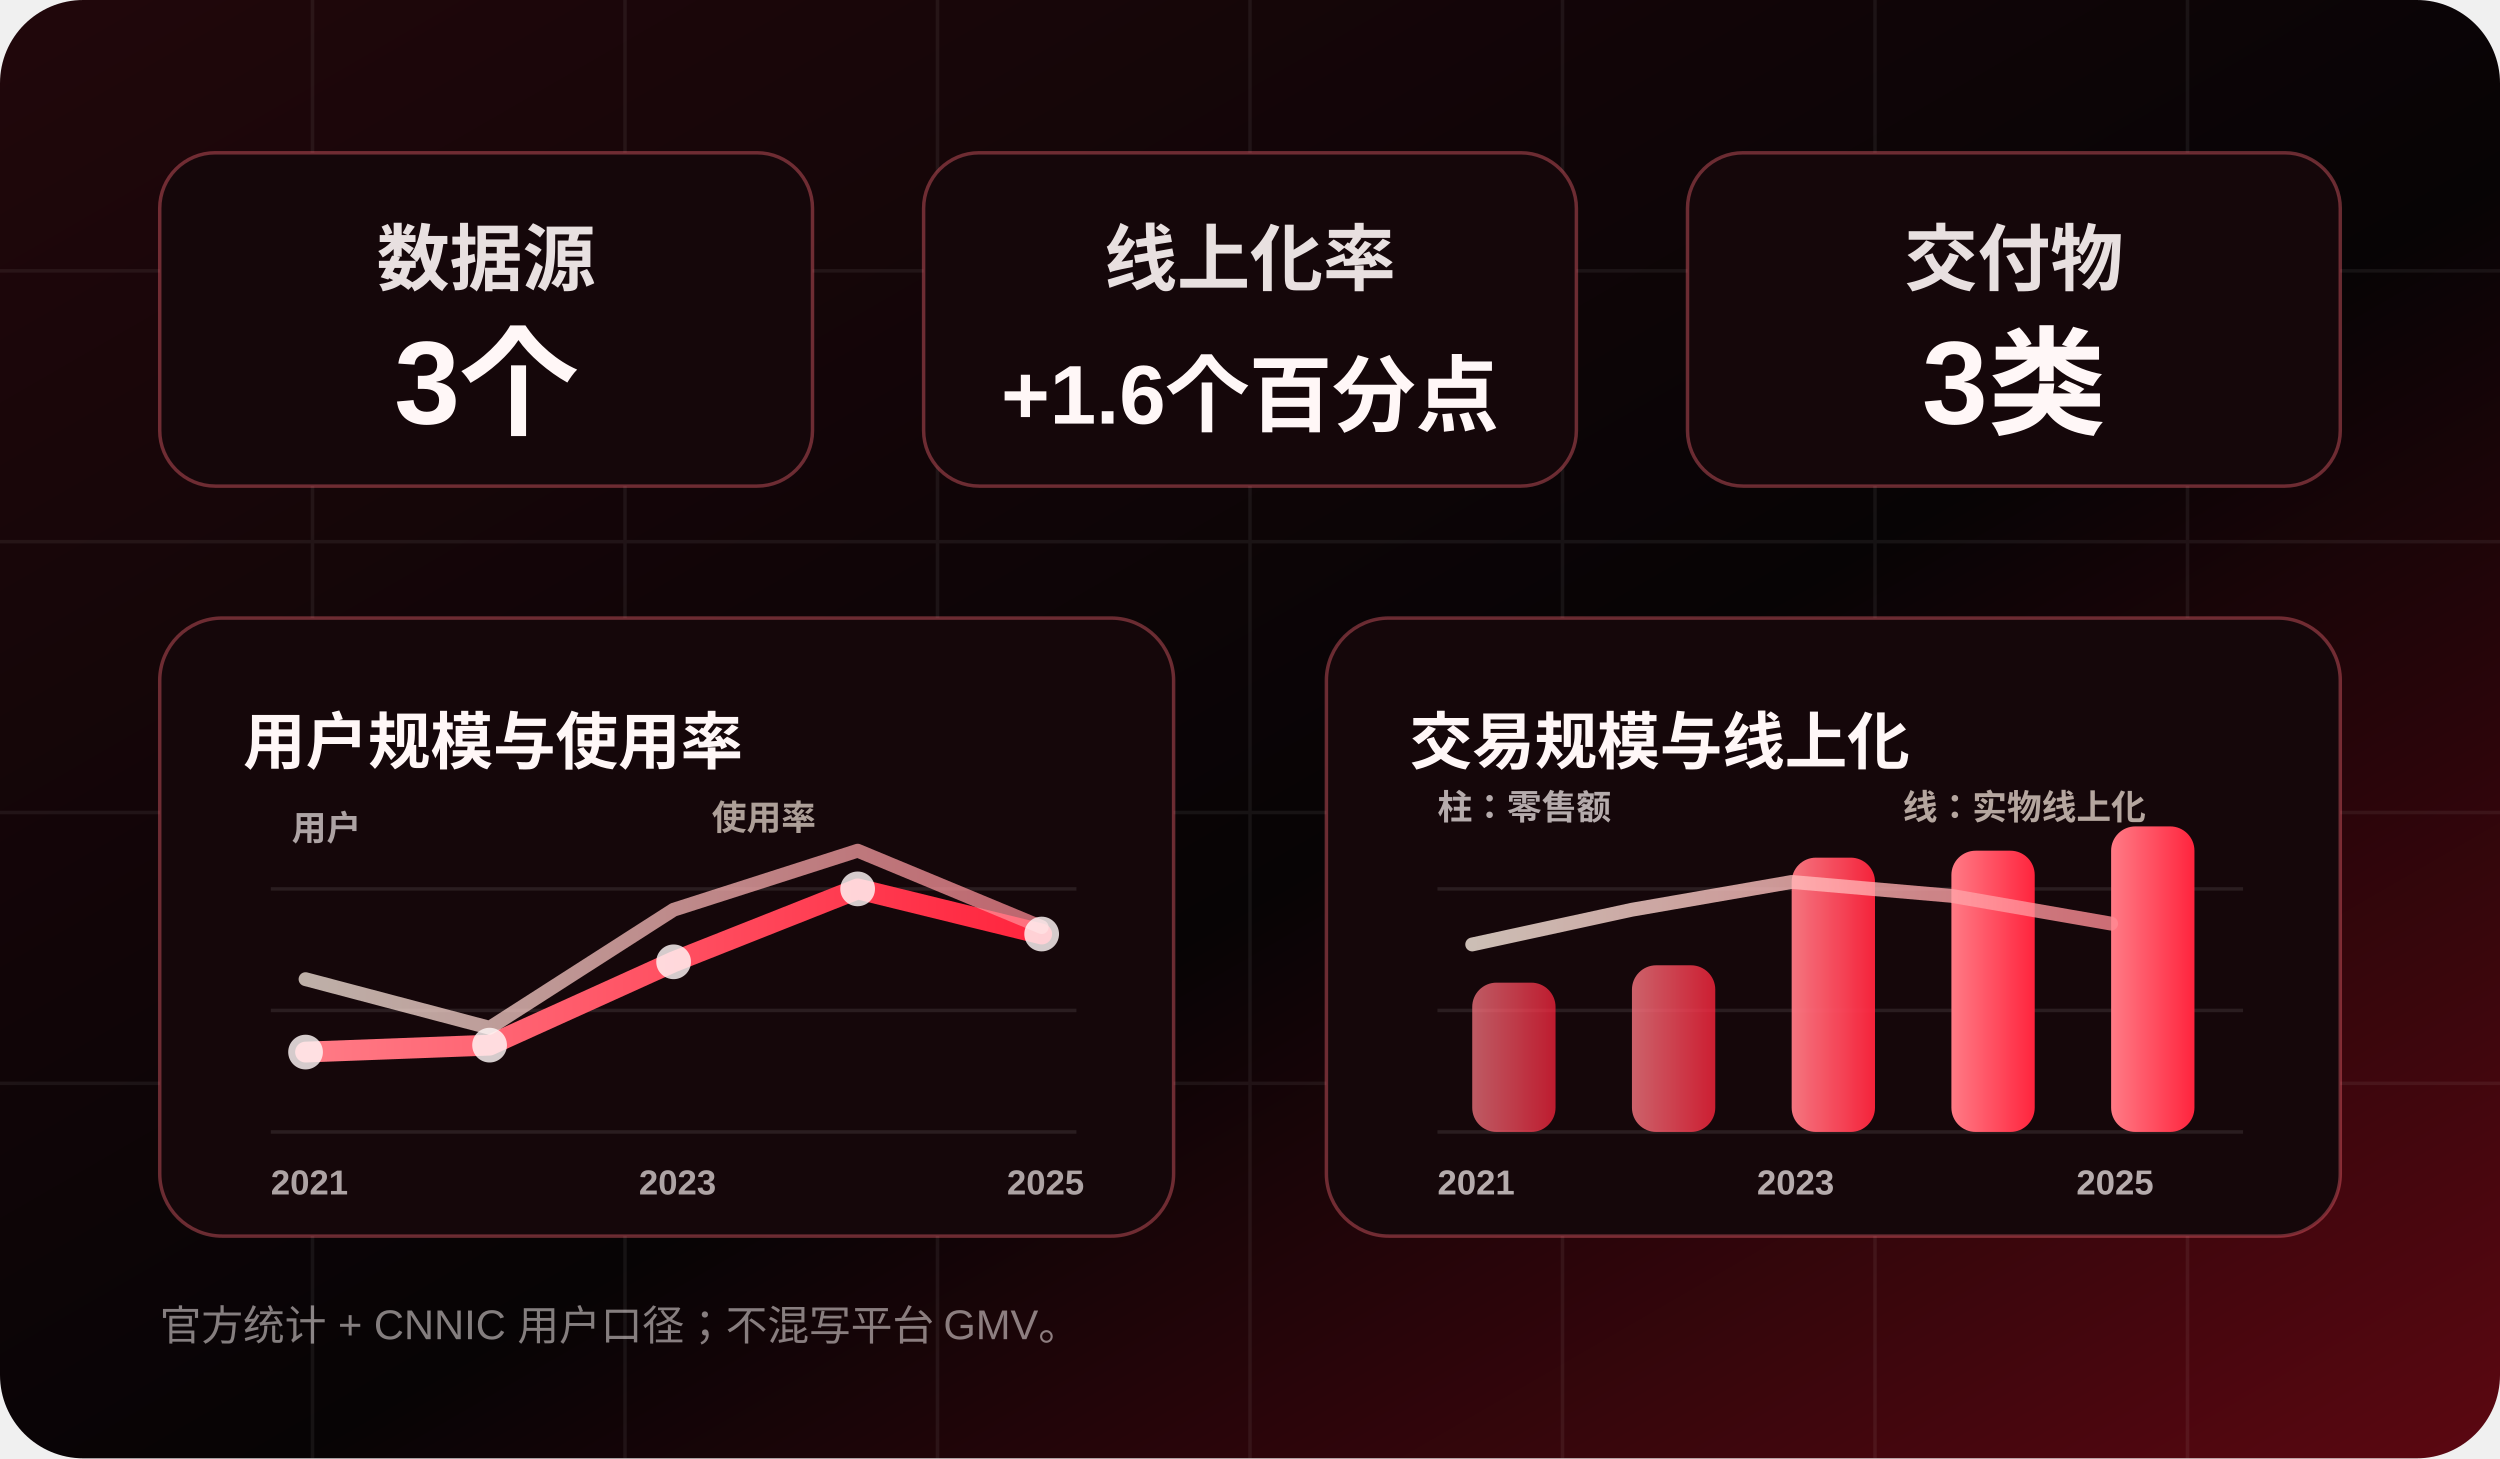
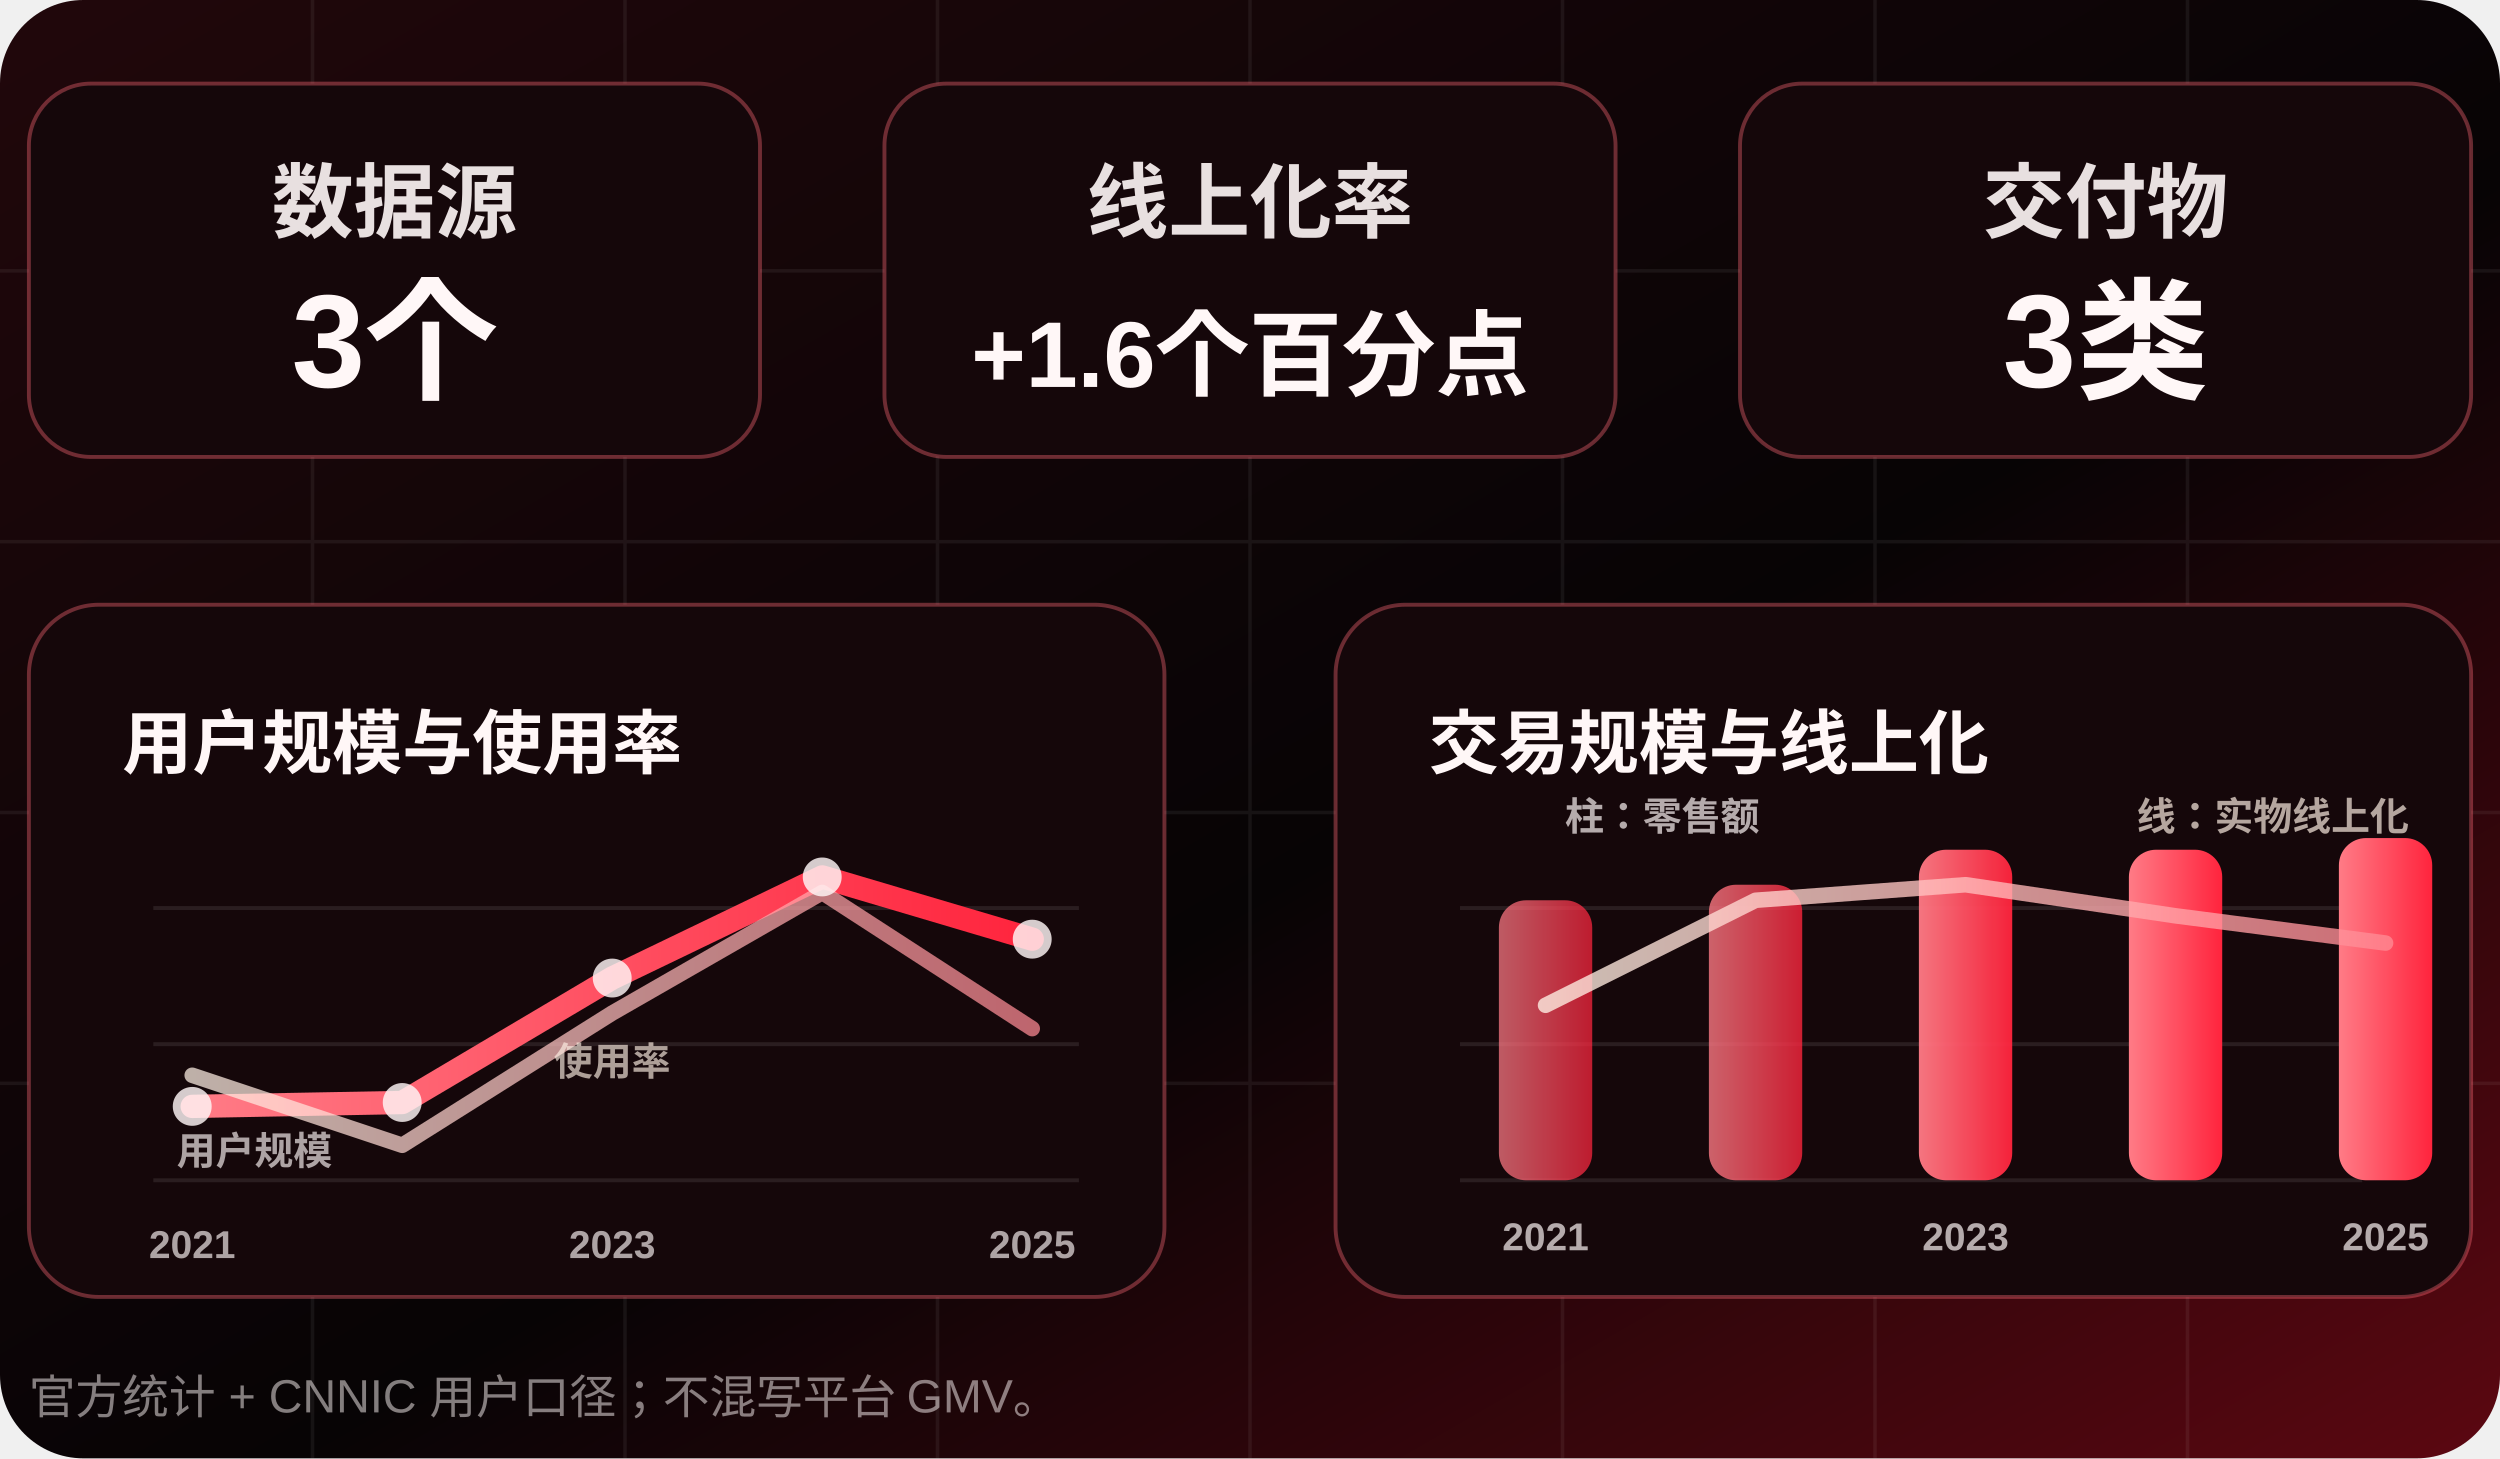
<svg xmlns="http://www.w3.org/2000/svg" width="720" height="420" viewBox="0 0 720 420" role="img" aria-labelledby="title desc">
  <defs>
    <linearGradient id="bg" x1="0" x2="1" y1="0" y2="1">
      <stop offset="0" stop-color="#21070b" />
      <stop offset="0.56" stop-color="#070405" />
      <stop offset="1" stop-color="#5c0711" />
    </linearGradient>
    <linearGradient id="red" x1="0" x2="1">
      <stop offset="0" stop-color="#ff7b86" />
      <stop offset="1" stop-color="#ff243d" />
    </linearGradient>
    <linearGradient id="cream" x1="0" x2="1">
      <stop offset="0" stop-color="#fff1e5" />
      <stop offset="1" stop-color="#ff8a94" />
    </linearGradient>
  </defs>
  <rect width="720" height="420" rx="24" fill="url(#bg)" />
  <path d="M0 78H720M0 156H720M0 234H720M0 312H720M90 0V420M180 0V420M270 0V420M360 0V420M450 0V420M540 0V420M630 0V420" stroke="#fff" stroke-opacity=".06" />
-   <g fill="#15070a" stroke="#ff6b78" stroke-opacity=".38">
-     <rect x="46" y="44" width="188" height="96" rx="16" />
-     <rect x="266" y="44" width="188" height="96" rx="16" />
-     <rect x="486" y="44" width="188" height="96" rx="16" />
-     <rect x="46" y="178" width="292" height="178" rx="18" />
-     <rect x="382" y="178" width="292" height="178" rx="18" />
+   <g transform="translate(-43.2 -25.2) scale(1.12)">
+     <g fill="#15070a" stroke="#ff6b78" stroke-opacity=".38">
+       <rect x="46" y="44" width="188" height="96" rx="16" />
+       <rect x="266" y="44" width="188" height="96" rx="16" />
+       <rect x="486" y="44" width="188" height="96" rx="16" />
+       <rect x="46" y="178" width="292" height="178" rx="18" />
+       <rect x="382" y="178" width="292" height="178" rx="18" />
+     </g>
+     <g font-family="Microsoft YaHei, Arial, sans-serif" fill="#fff7f7">
+       <text x="140" y="82" font-size="21" opacity=".9" font-weight="800" text-anchor="middle">数据源</text>
+       <text x="140" y="122" font-size="34" font-weight="900" text-anchor="middle">3个</text>
+       <text x="360" y="82" font-size="21" opacity=".9" font-weight="800" text-anchor="middle">线上化率</text>
+       <text x="360" y="122" font-size="24" font-weight="900" text-anchor="middle">+1.6个百分点</text>
+       <text x="580" y="82" font-size="21" opacity=".9" font-weight="800" text-anchor="middle">交付物</text>
+       <text x="580" y="122" font-size="34" font-weight="900" text-anchor="middle">3类</text>
+       <text x="70" y="220" font-size="18" font-weight="900">用户规模与使用率</text>
+       <text x="406" y="220" font-size="18" font-weight="900">交易规模与线上化</text>
+     </g>
+     <path d="M78 326H316M78 291H316M78 256H316" stroke="#fff" stroke-opacity=".09" />
+     <path d="M88 307 L142 306 L196 274 L250 248 L304 264" stroke="url(#red)" stroke-width="6" fill="none" stroke-linecap="round" stroke-linejoin="round" />
+     <path d="M88 299 L142 317 L196 283 L250 252 L304 287" stroke="url(#cream)" stroke-width="4" fill="none" stroke-linecap="round" stroke-linejoin="round" opacity=".72" />
+     <g fill="#fff7f7" opacity=".82">
+       <circle cx="88" cy="307" r="5" />
+       <circle cx="142" cy="306" r="5" />
+       <circle cx="196" cy="274" r="5" />
+       <circle cx="250" cy="248" r="5" />
+       <circle cx="304" cy="264" r="5" />
+     </g>
+     <g font-family="Microsoft YaHei, Arial, sans-serif" fill="#fff7f7" opacity=".65" font-size="10" font-weight="800" text-anchor="middle">
+       <text x="88" y="346">2021</text>
+       <text x="196" y="346">2023</text>
+       <text x="304" y="346">2025</text>
+       <text x="104" y="322">用户规模</text>
+       <text x="196" y="299" fill="#fff1e5">使用率</text>
+     </g>
+     <path d="M414 326H646M414 291H646M414 256H646" stroke="#fff" stroke-opacity=".09" />
+     <g fill="url(#red)">
+       <rect x="424" y="254" width="24" height="72" rx="7" opacity=".72" />
+       <rect x="478" y="250" width="24" height="76" rx="7" opacity=".78" />
+       <rect x="532" y="241" width="24" height="85" rx="7" opacity=".95" />
+       <rect x="586" y="241" width="24" height="85" rx="7" />
+       <rect x="640" y="238" width="24" height="88" rx="7" />
+     </g>
+     <path d="M436 281 L490 254 L544 250 L598 258 L652 265" stroke="url(#cream)" stroke-width="4" fill="none" stroke-linecap="round" stroke-linejoin="round" opacity=".78" />
+     <g font-family="Microsoft YaHei, Arial, sans-serif" fill="#fff7f7" opacity=".68" font-size="10" font-weight="700" text-anchor="middle">
+       <text x="436" y="344">2021</text>
+       <text x="544" y="344">2023</text>
+       <text x="652" y="344">2025</text>
+       <text x="441" y="236" text-anchor="start">柱：零售额</text>
+       <text x="588" y="236" fill="#fff1e5" text-anchor="start">线：实物线上化</text>
+     </g>
+     <text x="46" y="386" fill="#fff7f7" opacity=".5" font-family="Microsoft YaHei, Arial, sans-serif" font-size="12">官方统计 + CNNIC 用户口径；不混写平台 GMV。</text>
  </g>
-   <g font-family="Microsoft YaHei, Arial, sans-serif" fill="#fff7f7">
-     <text x="140" y="82" font-size="21" opacity=".9" font-weight="800" text-anchor="middle">数据源</text>
-     <text x="140" y="122" font-size="34" font-weight="900" text-anchor="middle">3个</text>
-     <text x="360" y="82" font-size="21" opacity=".9" font-weight="800" text-anchor="middle">线上化率</text>
-     <text x="360" y="122" font-size="24" font-weight="900" text-anchor="middle">+1.6个百分点</text>
-     <text x="580" y="82" font-size="21" opacity=".9" font-weight="800" text-anchor="middle">交付物</text>
-     <text x="580" y="122" font-size="34" font-weight="900" text-anchor="middle">3类</text>
-     <text x="70" y="220" font-size="18" font-weight="900">用户规模与使用率</text>
-     <text x="406" y="220" font-size="18" font-weight="900">交易规模与线上化</text>
-   </g>
-   <path d="M78 326H310M78 291H310M78 256H310" stroke="#fff" stroke-opacity=".09" />
-   <path d="M88 303 L141 301 L194 277 L247 256 L300 269" stroke="url(#red)" stroke-width="6" fill="none" stroke-linecap="round" stroke-linejoin="round" />
-   <path d="M88 282 L141 296 L194 262 L247 245 L300 267" stroke="url(#cream)" stroke-width="4" fill="none" stroke-linecap="round" stroke-linejoin="round" opacity=".72" />
-   <g fill="#fff7f7" opacity=".82">
-     <circle cx="88" cy="303" r="5" />
-     <circle cx="141" cy="301" r="5" />
-     <circle cx="194" cy="277" r="5" />
-     <circle cx="247" cy="256" r="5" />
-     <circle cx="300" cy="269" r="5" />
-   </g>
-   <g font-family="Microsoft YaHei, Arial, sans-serif" fill="#fff7f7" opacity=".65" font-size="10" font-weight="800">
-     <text x="78" y="344">2021</text>
-     <text x="184" y="344">2023</text>
-     <text x="290" y="344">2025</text>
-     <text x="84" y="242">用户</text>
-     <text x="205" y="239" fill="#fff1e5">使用率</text>
-   </g>
-   <path d="M414 326H646M414 291H646M414 256H646" stroke="#fff" stroke-opacity=".09" />
-   <g fill="url(#red)">
-     <rect x="424" y="283" width="24" height="43" rx="7" opacity=".72" />
-     <rect x="470" y="278" width="24" height="48" rx="7" opacity=".78" />
-     <rect x="516" y="247" width="24" height="79" rx="7" opacity=".95" />
-     <rect x="562" y="245" width="24" height="81" rx="7" />
-     <rect x="608" y="238" width="24" height="88" rx="7" />
-   </g>
-   <path d="M424 272 L470 262 L516 254 L562 258 L608 266" stroke="url(#cream)" stroke-width="4" fill="none" stroke-linecap="round" stroke-linejoin="round" opacity=".78" />
-   <g font-family="Microsoft YaHei, Arial, sans-serif" fill="#fff7f7" opacity=".68" font-size="10" font-weight="700">
-     <text x="414" y="344">2021</text>
-     <text x="506" y="344">2023</text>
-     <text x="598" y="344">2025</text>
-     <text x="414" y="236">柱：零售额</text>
-     <text x="548" y="236" fill="#fff1e5">线：实物线上化</text>
-   </g>
-   <text x="46" y="386" fill="#fff7f7" opacity=".5" font-family="Microsoft YaHei, Arial, sans-serif" font-size="12">官方统计 + CNNIC 用户口径；不混写平台 GMV。</text>
</svg>
